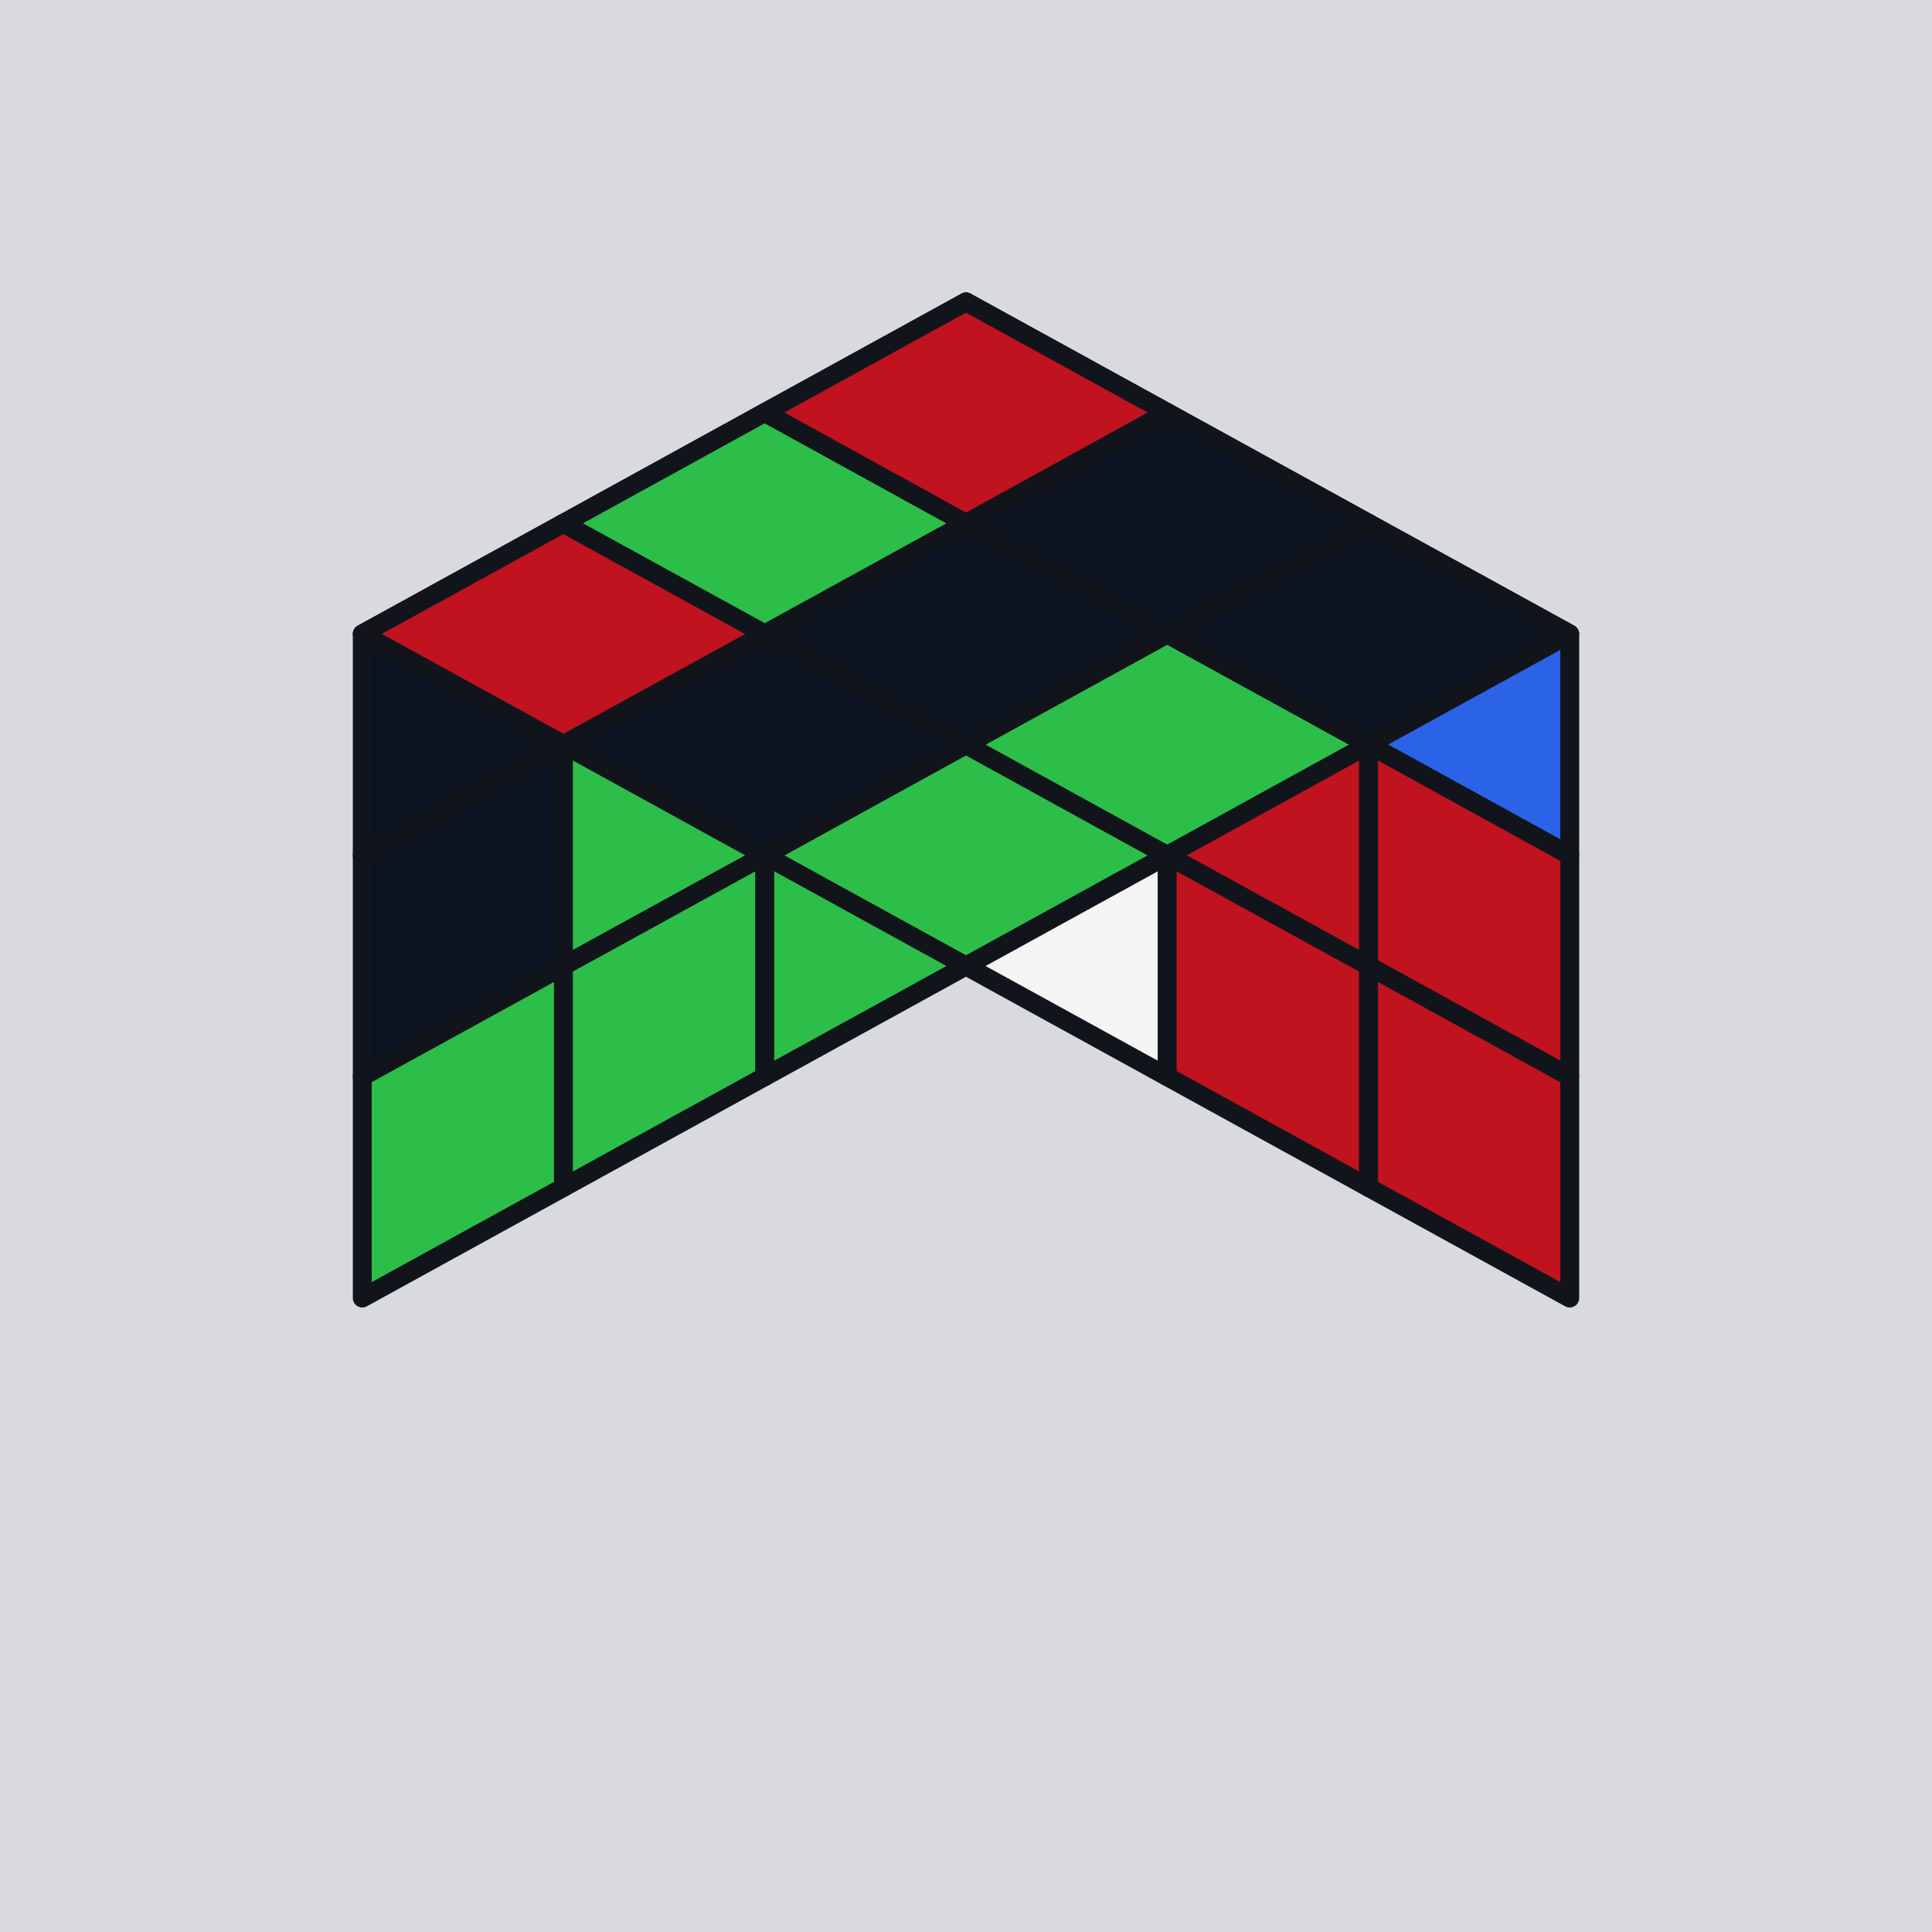
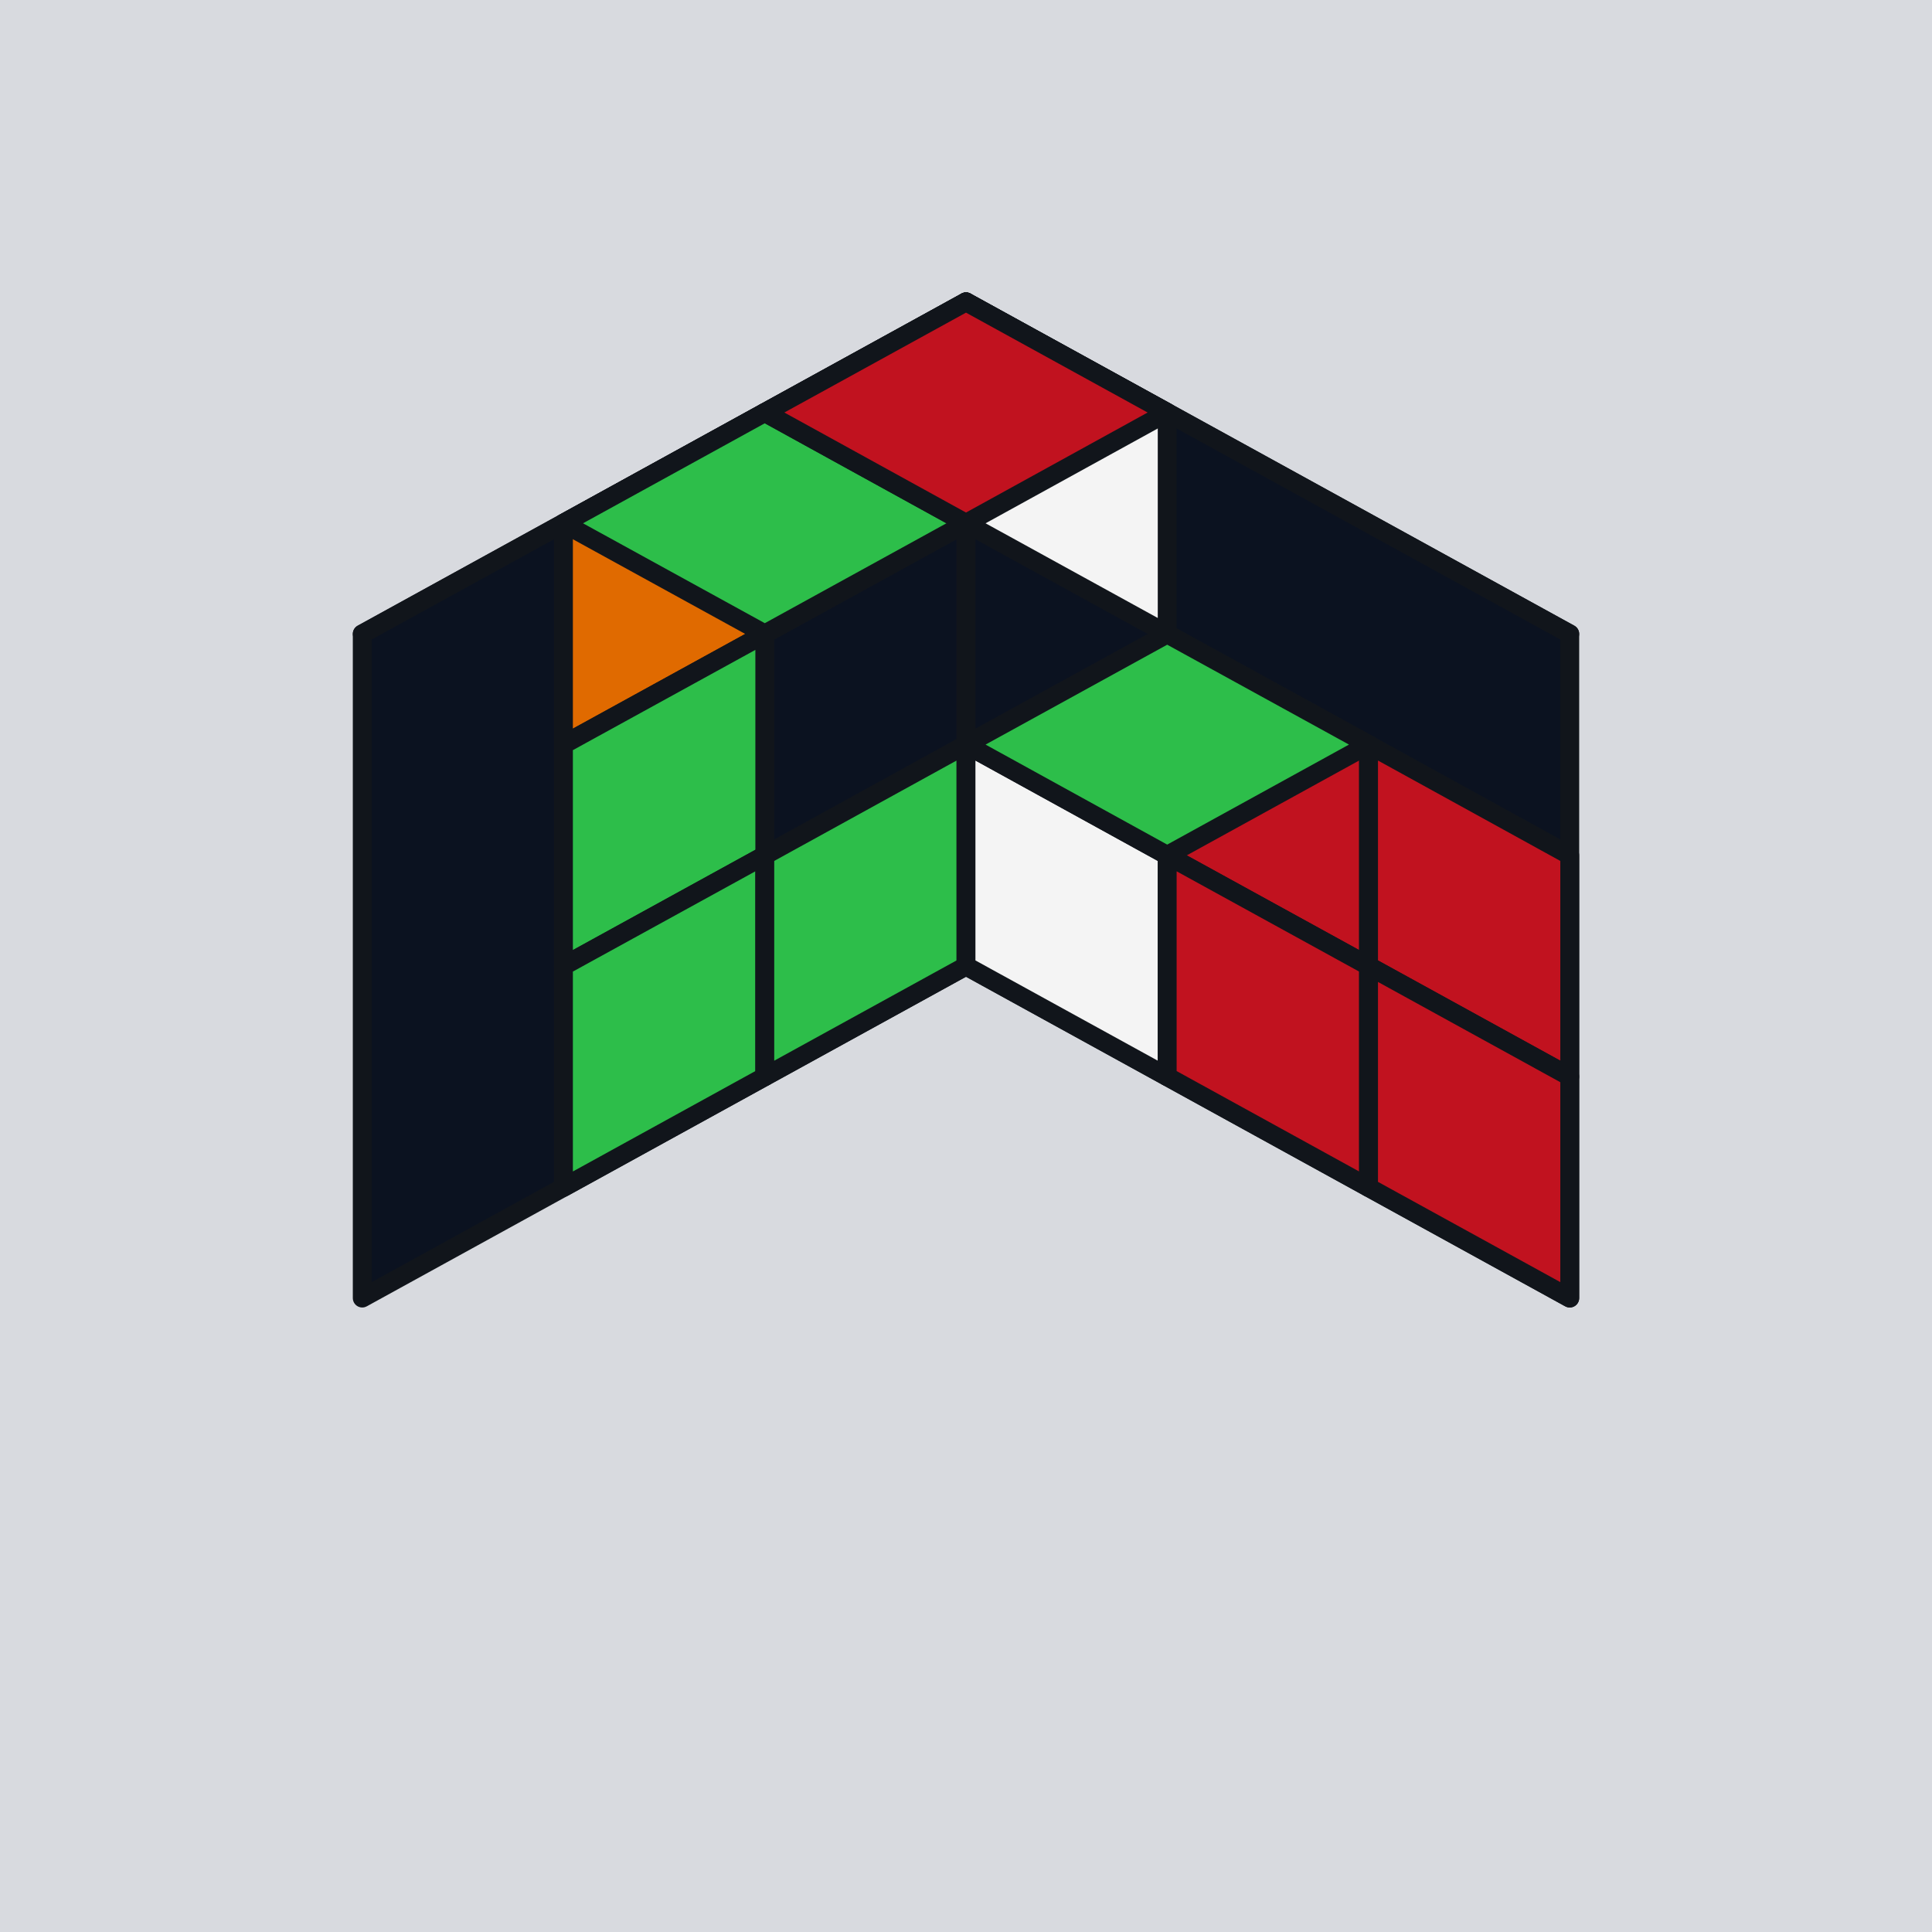
<svg xmlns="http://www.w3.org/2000/svg" viewBox="0 0 128 128">
  <rect x="0" y="0" width="128" height="128" fill="#D8DADF" />
-   <polygon points="24.00,42.00 37.33,34.67 37.33,49.33 24.00,56.67" fill="#0B1220" stroke="#11151B" stroke-width="1.25" stroke-linejoin="round" />
+   <polygon points="64.00,64.00 104.00,42.00 64.00,20.00 24.00,42.00" fill="#0B1220" stroke="#11151B" stroke-width="1.25" stroke-linejoin="round" />
+   <polygon points="24.00,42.00 64.00,20.00 64.00,64.00 24.00,86.00" fill="#0B1220" stroke="#11151B" stroke-width="1.25" stroke-linejoin="round" />
+   <polygon points="64.00,20.00 104.00,42.00 104.00,86.00 64.00,64.00" fill="#0B1220" stroke="#11151B" stroke-width="1.25" stroke-linejoin="round" />
  <polygon points="37.33,34.67 50.67,27.33 50.67,42.00 37.33,49.33" fill="#E06A00" stroke="#11151B" stroke-width="1.25" stroke-linejoin="round" />
  <polygon points="50.67,27.33 64.00,20.00 64.00,34.67 50.67,42.00" fill="#2DBE4A" stroke="#11151B" stroke-width="1.25" stroke-linejoin="round" />
-   <polygon points="24.00,56.67 37.33,49.33 37.33,64.00 24.00,71.33" fill="#0B1220" stroke="#11151B" stroke-width="1.25" stroke-linejoin="round" />
  <polygon points="37.33,49.33 50.67,42.00 50.67,56.67 37.33,64.00" fill="#2DBE4A" stroke="#11151B" stroke-width="1.25" stroke-linejoin="round" />
-   <polygon points="50.67,42.00 64.00,34.67 64.00,49.33 50.67,56.67" fill="#0B1220" stroke="#11151B" stroke-width="1.25" stroke-linejoin="round" />
-   <polygon points="24.00,71.33 37.33,64.00 37.33,78.67 24.00,86.00" fill="#2DBE4A" stroke="#11151B" stroke-width="1.25" stroke-linejoin="round" />
  <polygon points="37.33,64.00 50.67,56.67 50.67,71.33 37.33,78.67" fill="#2DBE4A" stroke="#11151B" stroke-width="1.25" stroke-linejoin="round" />
  <polygon points="50.67,56.67 64.00,49.33 64.00,64.00 50.67,71.33" fill="#2DBE4A" stroke="#11151B" stroke-width="1.25" stroke-linejoin="round" />
  <polygon points="64.00,20.00 77.33,27.33 77.33,42.00 64.00,34.67" fill="#F4F4F4" stroke="#11151B" stroke-width="1.25" stroke-linejoin="round" />
-   <polygon points="77.33,27.33 90.67,34.67 90.67,49.33 77.33,42.00" fill="#C1121F" stroke="#11151B" stroke-width="1.25" stroke-linejoin="round" />
-   <polygon points="90.67,34.67 104.00,42.00 104.00,56.67 90.67,49.33" fill="#2B63E8" stroke="#11151B" stroke-width="1.25" stroke-linejoin="round" />
-   <polygon points="64.00,34.67 77.33,42.00 77.33,56.67 64.00,49.33" fill="#2DBE4A" stroke="#11151B" stroke-width="1.25" stroke-linejoin="round" />
  <polygon points="77.33,42.00 90.67,49.33 90.67,64.00 77.33,56.67" fill="#C1121F" stroke="#11151B" stroke-width="1.25" stroke-linejoin="round" />
  <polygon points="90.67,49.33 104.00,56.67 104.00,71.33 90.67,64.00" fill="#C1121F" stroke="#11151B" stroke-width="1.25" stroke-linejoin="round" />
  <polygon points="64.00,49.33 77.33,56.67 77.33,71.33 64.00,64.00" fill="#F4F4F4" stroke="#11151B" stroke-width="1.25" stroke-linejoin="round" />
  <polygon points="77.33,56.67 90.67,64.00 90.67,78.67 77.33,71.33" fill="#C1121F" stroke="#11151B" stroke-width="1.25" stroke-linejoin="round" />
  <polygon points="90.67,64.00 104.00,71.33 104.00,86.00 90.67,78.67" fill="#C1121F" stroke="#11151B" stroke-width="1.25" stroke-linejoin="round" />
-   <polygon points="64.00,64.00 77.33,56.67 64.00,49.33 50.67,56.67" fill="#2DBE4A" stroke="#11151B" stroke-width="1.25" stroke-linejoin="round" />
  <polygon points="77.33,56.67 90.67,49.33 77.33,42.00 64.00,49.33" fill="#2DBE4A" stroke="#11151B" stroke-width="1.25" stroke-linejoin="round" />
-   <polygon points="90.67,49.33 104.00,42.00 90.67,34.67 77.33,42.00" fill="#0B1220" stroke="#11151B" stroke-width="1.25" stroke-linejoin="round" />
-   <polygon points="50.67,56.67 64.00,49.33 50.67,42.00 37.33,49.33" fill="#0B1220" stroke="#11151B" stroke-width="1.25" stroke-linejoin="round" />
-   <polygon points="64.00,49.33 77.33,42.00 64.00,34.67 50.67,42.00" fill="#0B1220" stroke="#11151B" stroke-width="1.25" stroke-linejoin="round" />
-   <polygon points="77.33,42.00 90.67,34.67 77.33,27.33 64.00,34.67" fill="#0B1220" stroke="#11151B" stroke-width="1.25" stroke-linejoin="round" />
-   <polygon points="37.33,49.33 50.67,42.00 37.33,34.67 24.00,42.00" fill="#C1121F" stroke="#11151B" stroke-width="1.25" stroke-linejoin="round" />
  <polygon points="50.67,42.00 64.00,34.67 50.67,27.33 37.33,34.67" fill="#2DBE4A" stroke="#11151B" stroke-width="1.25" stroke-linejoin="round" />
  <polygon points="64.00,34.67 77.33,27.33 64.00,20.00 50.67,27.33" fill="#C1121F" stroke="#11151B" stroke-width="1.25" stroke-linejoin="round" />
</svg>
